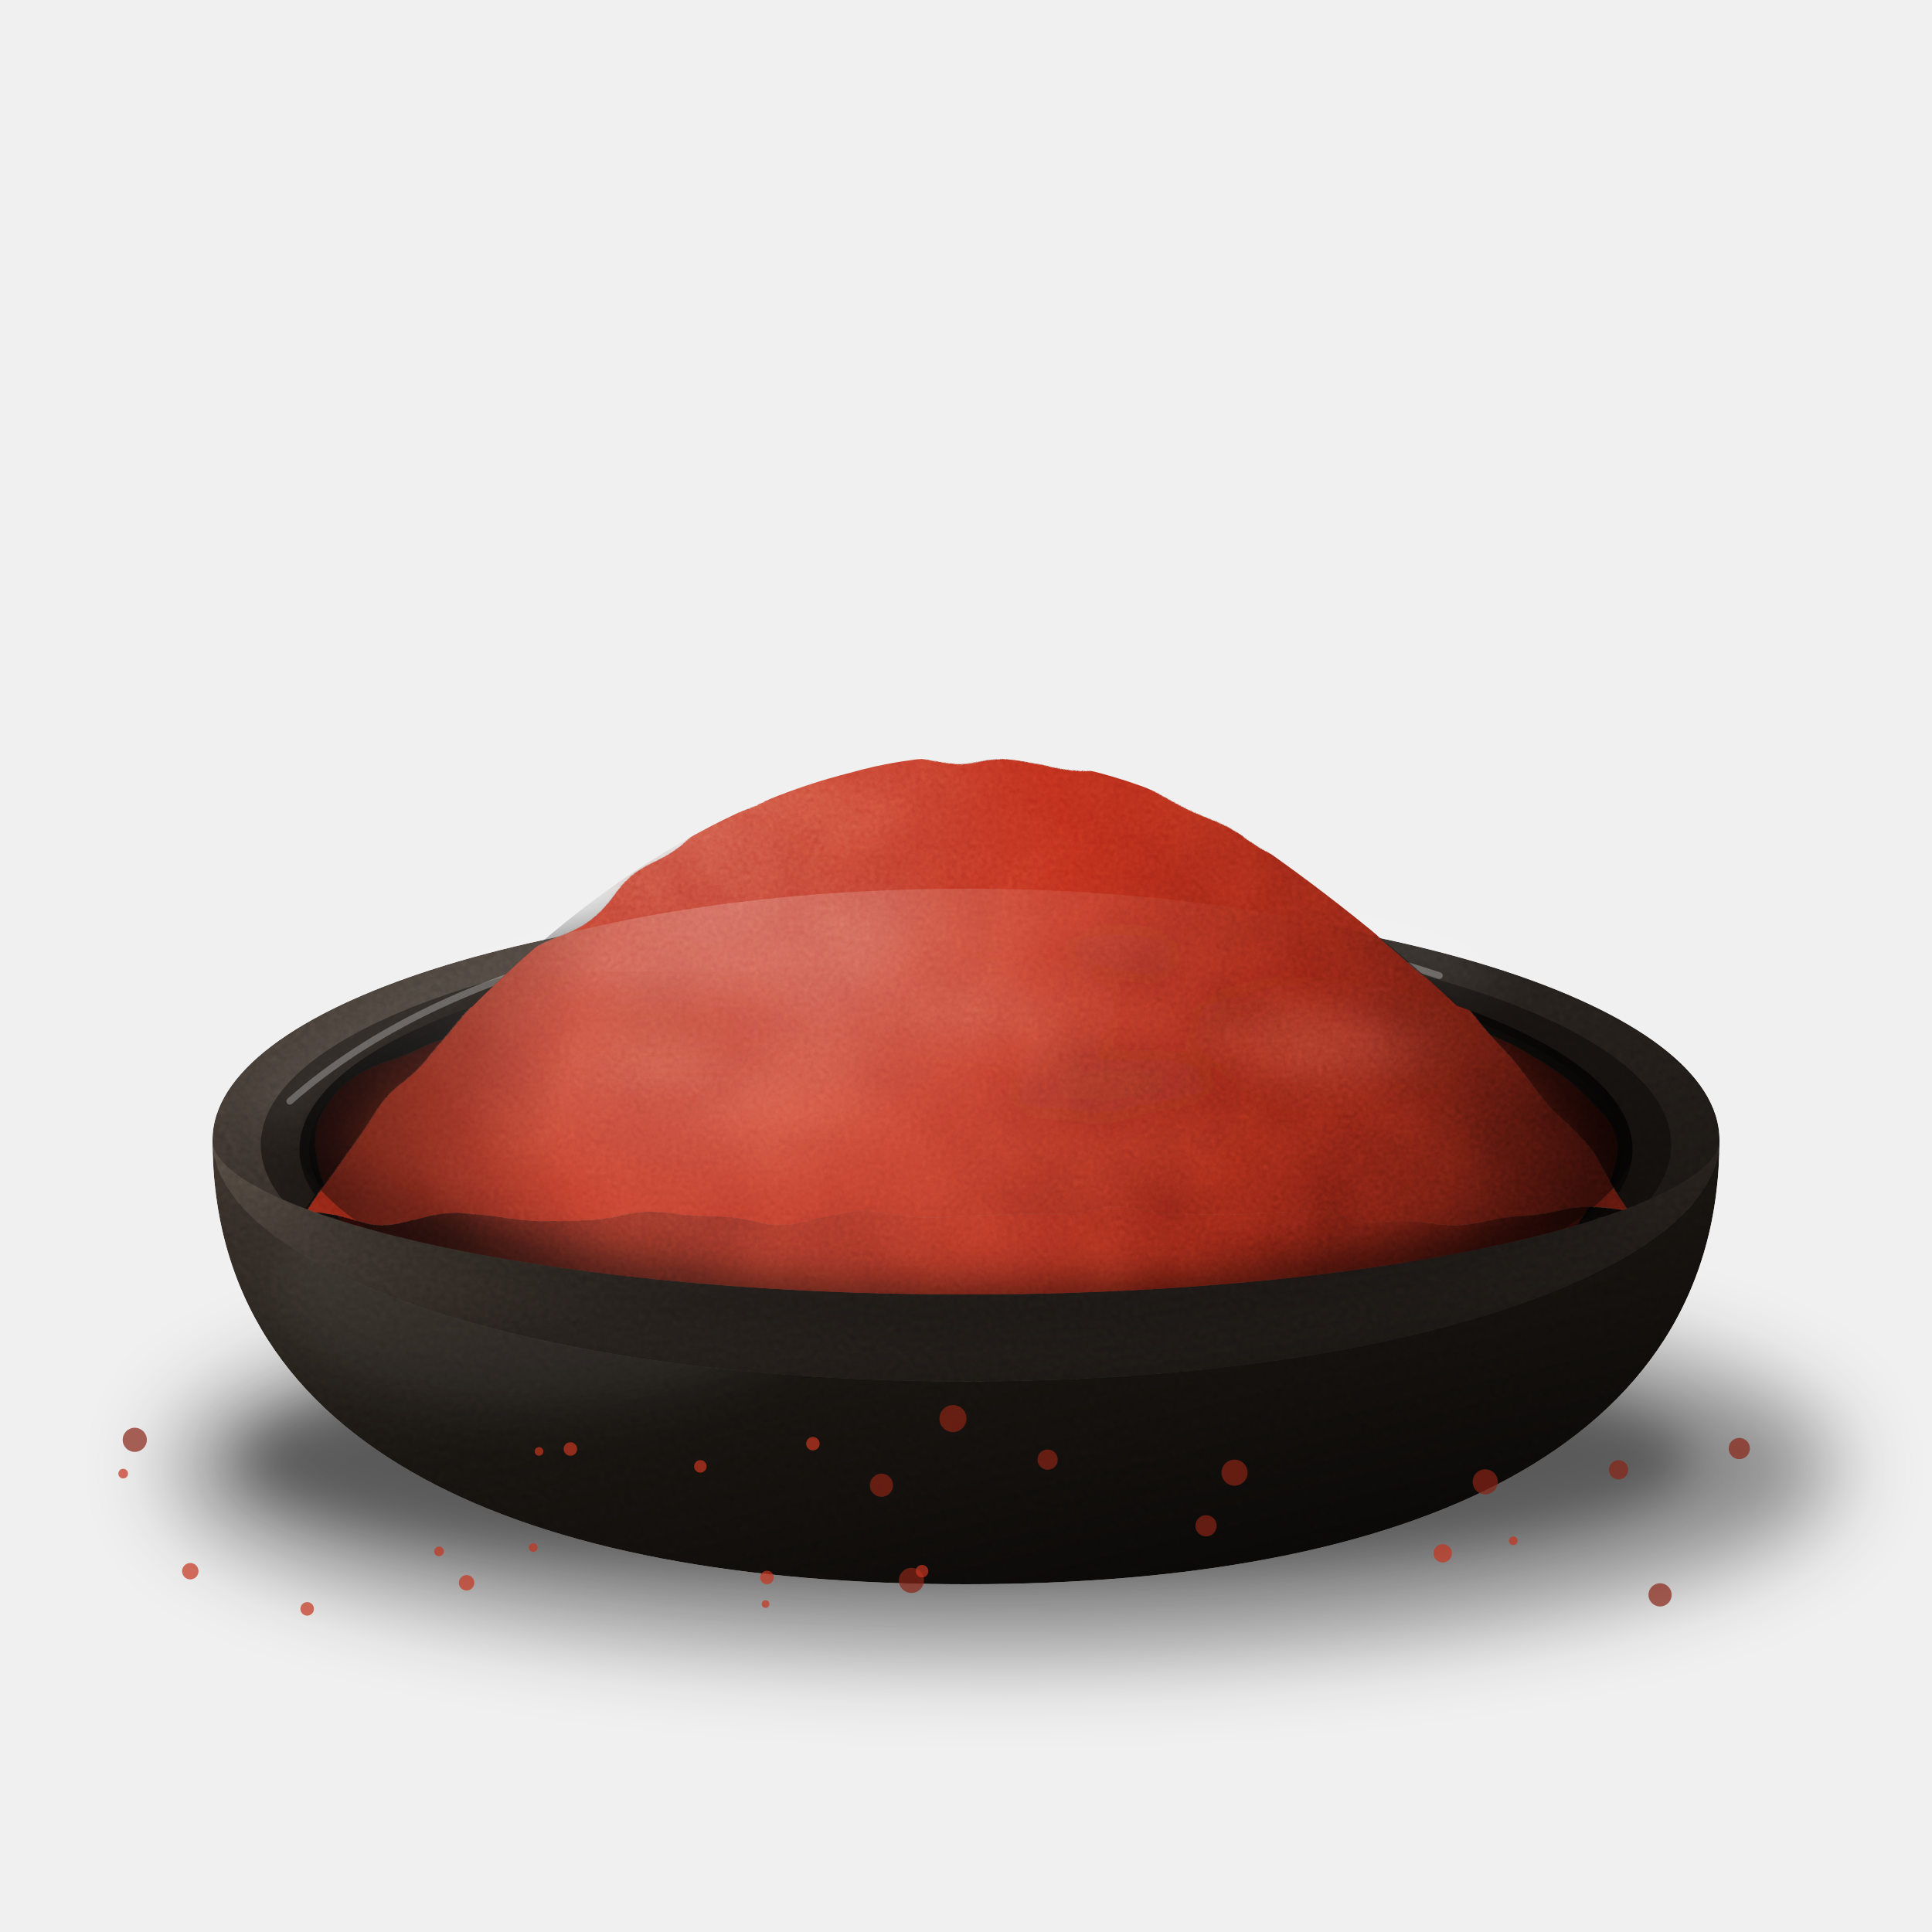
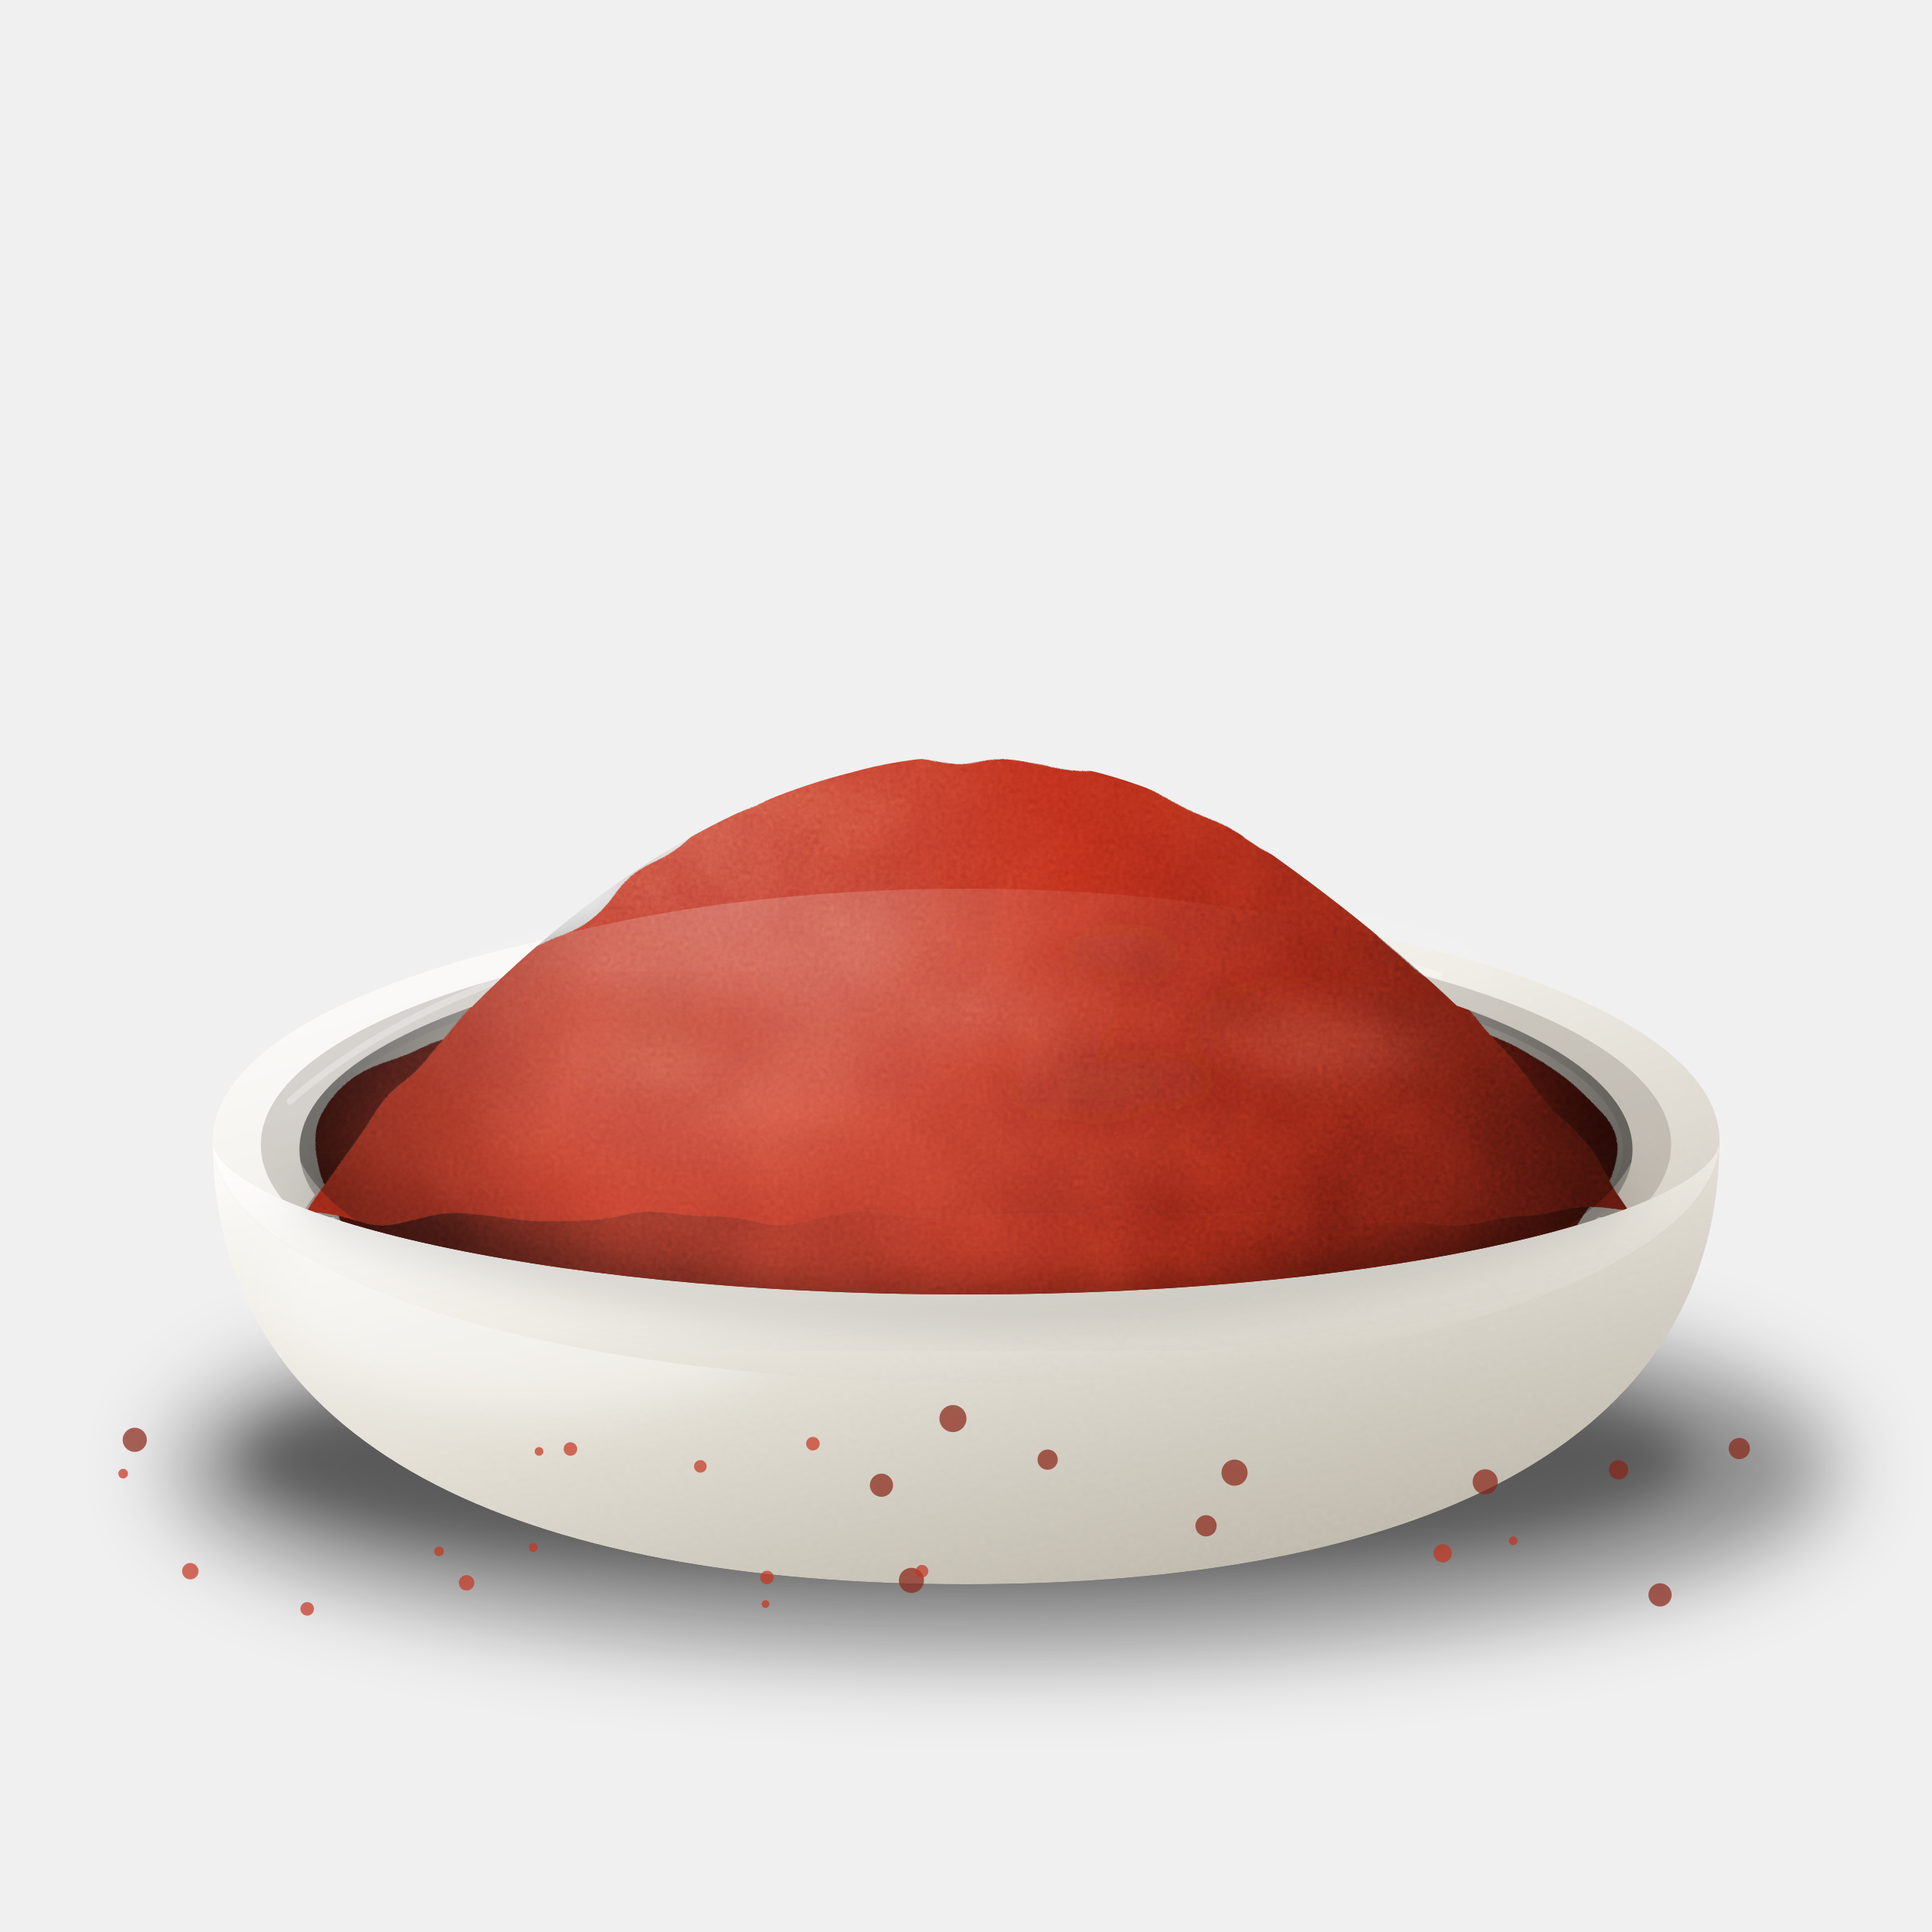
<svg xmlns="http://www.w3.org/2000/svg" viewBox="0 0 400 400" class="" role="presentation" aria-hidden="true" data-bowl="tomato-powder">
  <defs>
    <filter id="b-tomato-powder-soft" x="-20%" y="-40%" width="140%" height="180%">
      <feGaussianBlur stdDeviation="5" />
    </filter>
    <filter id="b-tomato-powder-ground" x="-20%" y="-50%" width="140%" height="200%">
      <feGaussianBlur stdDeviation="9" />
    </filter>
    <filter id="b-tomato-powder-stone" x="0" y="0" width="100%" height="100%" color-interpolation-filters="sRGB">
      <feTurbulence type="fractalNoise" baseFrequency="0.75" numOctaves="2" seed="9434" result="n" />
-       <feColorMatrix in="n" type="matrix" values="0.33 0.33 0.33 0 0  0.33 0.33 0.33 0 0  0.33 0.33 0.33 0 0  0 0 0 0 0.2" result="g" />
+       <feColorMatrix in="n" type="matrix" values="0.33 0.33 0.33 0 0  0.33 0.33 0.33 0 0  0.33 0.33 0.33 0 0  0 0 0 0 0.07" result="g" />
      <feBlend in="g" in2="SourceGraphic" mode="overlay" result="b" />
      <feComposite in="b" in2="SourceGraphic" operator="in" />
    </filter>
    <linearGradient id="b-tomato-powder-body" x1="0.1" y1="0" x2="0.9" y2="1">
-       <stop offset="0" stop-color="#3d352e" />
-       <stop offset="0.45" stop-color="#1a1612" />
-       <stop offset="1" stop-color="#070605" />
+       <stop offset="0" stop-color="#fbfaf7" />
+       <stop offset="0.45" stop-color="#e4e0d6" />
+       <stop offset="1" stop-color="#b6b0a3" />
    </linearGradient>
    <linearGradient id="b-tomato-powder-rim" x1="0" y1="0" x2="1" y2="1">
-       <stop offset="0" stop-color="#5a5047" />
-       <stop offset="0.5" stop-color="#2a2420" />
-       <stop offset="1" stop-color="#14110e" />
+       <stop offset="0" stop-color="#ffffff" />
+       <stop offset="0.5" stop-color="#efece5" />
+       <stop offset="1" stop-color="#cbc5b9" />
    </linearGradient>
    <linearGradient id="b-tomato-powder-wall" x1="0" y1="0" x2="0" y2="1">
-       <stop offset="0" stop-color="#2e2823" />
-       <stop offset="0.55" stop-color="#100d0b" />
-       <stop offset="1" stop-color="#070605" />
+       <stop offset="0" stop-color="#ebe7de" />
+       <stop offset="0.55" stop-color="#cdc7bb" />
+       <stop offset="1" stop-color="#b0a99c" />
    </linearGradient>
  </defs>
  <ellipse cx="208" cy="304" rx="172" ry="38" fill="#000" opacity="0.42" filter="url(#b-tomato-powder-ground)" />
  <ellipse cx="200" cy="302" rx="150" ry="24" fill="#000" opacity="0.35" filter="url(#b-tomato-powder-soft)" />
  <path d="M 44 236 C 44 300, 108 328, 200 328 C 292 328, 356 300, 356 236 Z" fill="url(#b-tomato-powder-body)" filter="url(#b-tomato-powder-stone)" />
-   <ellipse cx="112" cy="266" rx="56" ry="26" fill="#fff" opacity="0.06" filter="url(#b-tomato-powder-soft)" />
+   <ellipse cx="112" cy="266" rx="56" ry="26" fill="#fff" opacity="0.4" filter="url(#b-tomato-powder-soft)" />
  <ellipse cx="200" cy="236" rx="156" ry="50" fill="url(#b-tomato-powder-rim)" filter="url(#b-tomato-powder-stone)" />
-   <ellipse cx="200" cy="237" rx="146" ry="46" fill="#0c0a08" opacity="0.55" />
+   <ellipse cx="200" cy="237" rx="146" ry="46" fill="#8c857a" opacity="0.35" />
  <ellipse cx="200" cy="238" rx="136" ry="42" fill="url(#b-tomato-powder-wall)" />
  <path d="M 56 230 C 90 198, 146 186, 200 186 C 236 186, 274 191, 306 202" fill="none" stroke="#fff" stroke-opacity="0.16" stroke-width="5" stroke-linecap="round" filter="url(#b-tomato-powder-soft)" />
  <path d="M 60 228 C 94 198, 148 188, 200 188 C 234 188, 268 192, 298 202" fill="none" stroke="#fff" stroke-opacity="0.28" stroke-width="1.4" stroke-linecap="round" />
  <g>
    <defs>
      <radialGradient id="b-tomato-powder-dome" gradientUnits="userSpaceOnUse" cx="152" cy="180" r="215" fx="140" fy="170">
        <stop offset="0" stop-color="#d16150" />
        <stop offset="0.36" stop-color="#c4341f" />
        <stop offset="0.78" stop-color="#892416" />
        <stop offset="1" stop-color="#55150d" />
      </radialGradient>
      <radialGradient id="b-tomato-powder-bed" gradientUnits="userSpaceOnUse" cx="200" cy="238" r="140">
        <stop offset="0" stop-color="#c4341f" />
        <stop offset="0.72" stop-color="#892416" />
        <stop offset="1" stop-color="#55150d" />
      </radialGradient>
      <clipPath id="b-tomato-powder-cavclip">
        <ellipse cx="200" cy="238" rx="138" ry="44" />
        <path d="M 62 252 C 88 214, 128 172, 176 160 C 204 152, 236 158, 262 176 C 296 200, 322 226, 338 252 Z" />
      </clipPath>
      <filter id="b-tomato-powder-surf" x="-8%" y="-14%" width="116%" height="128%" color-interpolation-filters="sRGB">
        <feTurbulence type="fractalNoise" baseFrequency="0.035" numOctaves="2" seed="9425" result="warp" />
        <feDisplacementMap in="SourceGraphic" in2="warp" scale="9" xChannelSelector="R" yChannelSelector="G" result="shape" />
        <feTurbulence type="fractalNoise" baseFrequency="0.95" numOctaves="2" seed="9426" result="fine" />
        <feColorMatrix in="fine" type="matrix" values="0.33 0.33 0.33 0 0  0.33 0.33 0.33 0 0  0.33 0.33 0.33 0 0  0 0 0 0 0.26" result="fineG" />
        <feTurbulence type="fractalNoise" baseFrequency="0.045" numOctaves="3" seed="9427" result="mottle" />
        <feColorMatrix in="mottle" type="matrix" values="0.33 0.33 0.33 0 0  0.33 0.33 0.33 0 0  0.33 0.33 0.33 0 0  0 0 0 0 0.32" result="mottleG" />
        <feBlend in="fineG" in2="shape" mode="overlay" result="s1" />
        <feBlend in="mottleG" in2="s1" mode="overlay" result="s2" />
        <feComposite in="s2" in2="shape" operator="in" />
      </filter>
    </defs>
    <g clip-path="url(#b-tomato-powder-cavclip)">
      <g filter="url(#b-tomato-powder-surf)">
        <ellipse cx="200" cy="240" rx="136" ry="42" fill="url(#b-tomato-powder-bed)" />
      </g>
-       <ellipse cx="200" cy="236" rx="136" ry="42" fill="none" stroke="#000" stroke-width="18" opacity="0.55" filter="url(#b-tomato-powder-soft)" />
+       <ellipse cx="200" cy="236" rx="136" ry="42" fill="none" stroke="#000" stroke-width="18" opacity="0.3" filter="url(#b-tomato-powder-soft)" />
      <g filter="url(#b-tomato-powder-surf)">
        <path d="M 62 252 C 88 214, 128 172, 176 160 C 204 152, 236 158, 262 176 C 296 200, 322 226, 338 252 Z" fill="url(#b-tomato-powder-dome)" />
        <g filter="url(#b-tomato-powder-soft)">
          <ellipse cx="230.2" cy="224.6" rx="21.9" ry="5.7" fill="#892416" opacity="0.42" />
          <ellipse cx="173.2" cy="198.6" rx="9.5" ry="5.9" fill="#d16150" opacity="0.5" />
          <ellipse cx="276.5" cy="215.7" rx="20.9" ry="3.0" fill="#d16150" opacity="0.5" />
          <ellipse cx="233.3" cy="196.1" rx="11.3" ry="4.5" fill="#892416" opacity="0.42" />
          <ellipse cx="278.3" cy="218.1" rx="15.4" ry="3.1" fill="#d16150" opacity="0.5" />
          <ellipse cx="135.6" cy="210.2" rx="9.8" ry="5.3" fill="#892416" opacity="0.42" />
          <ellipse cx="133.5" cy="212.3" rx="15.6" ry="7.5" fill="#d16150" opacity="0.5" />
          <ellipse cx="179.6" cy="191.9" rx="13.1" ry="7.6" fill="#d16150" opacity="0.5" />
          <ellipse cx="259.4" cy="210.5" rx="10.0" ry="5.1" fill="#892416" opacity="0.42" />
          <ellipse cx="143.0" cy="181.9" rx="20.2" ry="5.6" fill="#d16150" opacity="0.5" />
          <ellipse cx="204.6" cy="209.7" rx="19.9" ry="3.8" fill="#d16150" opacity="0.5" />
        </g>
      </g>
    </g>
    <defs>
      <radialGradient id="b-tomato-powder-sheen" gradientUnits="userSpaceOnUse" cx="150" cy="186" r="120">
        <stop offset="0" stop-color="#fff" stop-opacity="0.22" />
        <stop offset="1" stop-color="#fff" stop-opacity="0" />
      </radialGradient>
      <radialGradient id="b-tomato-powder-vig" gradientUnits="userSpaceOnUse" cx="200" cy="232" r="150">
        <stop offset="0.55" stop-color="#000" stop-opacity="0" />
-         <stop offset="1" stop-color="#000" stop-opacity="0.55" />
+         <stop offset="1" stop-color="#000" stop-opacity="0.35" />
      </radialGradient>
    </defs>
    <g clip-path="url(#b-tomato-powder-cavclip)">
      <ellipse cx="200" cy="232" rx="140" ry="48" fill="url(#b-tomato-powder-sheen)" />
      <ellipse cx="200" cy="232" rx="140" ry="48" fill="url(#b-tomato-powder-vig)" />
    </g>
    <circle cx="158.8" cy="326.6" r="1.4" fill="#c4341f" opacity="0.7" />
    <circle cx="255.6" cy="304.9" r="2.7" fill="#892416" opacity="0.7" />
    <circle cx="335.1" cy="304.3" r="2.0" fill="#892416" opacity="0.7" />
    <circle cx="216.9" cy="302.2" r="2.1" fill="#892416" opacity="0.7" />
    <circle cx="90.9" cy="321.2" r="1.0" fill="#c4341f" opacity="0.7" />
    <circle cx="39.4" cy="325.3" r="1.7" fill="#c4341f" opacity="0.7" />
    <circle cx="182.5" cy="307.5" r="2.4" fill="#892416" opacity="0.7" />
    <circle cx="168.3" cy="298.9" r="1.4" fill="#c4341f" opacity="0.7" />
    <circle cx="27.9" cy="298.1" r="2.5" fill="#892416" opacity="0.7" />
    <circle cx="118.1" cy="300.0" r="1.4" fill="#c4341f" opacity="0.7" />
    <circle cx="197.3" cy="293.7" r="2.8" fill="#892416" opacity="0.7" />
    <circle cx="145.0" cy="303.6" r="1.3" fill="#c4341f" opacity="0.7" />
    <circle cx="188.7" cy="327.2" r="2.6" fill="#892416" opacity="0.7" />
    <circle cx="249.7" cy="315.9" r="2.2" fill="#892416" opacity="0.7" />
    <circle cx="298.7" cy="321.6" r="1.9" fill="#c4341f" opacity="0.7" />
    <circle cx="190.9" cy="325.3" r="1.3" fill="#c4341f" opacity="0.7" />
    <circle cx="158.5" cy="332.1" r="0.8" fill="#c4341f" opacity="0.7" />
    <circle cx="25.5" cy="305.1" r="1.0" fill="#c4341f" opacity="0.7" />
    <circle cx="313.3" cy="319.0" r="0.9" fill="#c4341f" opacity="0.7" />
    <circle cx="111.6" cy="300.5" r="0.9" fill="#c4341f" opacity="0.7" />
    <circle cx="63.6" cy="333.1" r="1.4" fill="#c4341f" opacity="0.7" />
    <circle cx="96.6" cy="327.7" r="1.6" fill="#c4341f" opacity="0.7" />
    <circle cx="360.1" cy="299.9" r="2.2" fill="#892416" opacity="0.7" />
    <circle cx="343.7" cy="330.2" r="2.4" fill="#892416" opacity="0.7" />
    <circle cx="307.5" cy="306.8" r="2.6" fill="#892416" opacity="0.7" />
    <circle cx="110.4" cy="320.4" r="0.9" fill="#c4341f" opacity="0.7" />
    <ellipse cx="136" cy="212" rx="26" ry="6" fill="#c4341f" opacity="0.35" filter="url(#b-tomato-powder-soft)" />
  </g>
  <path d="M 44 236 C 44 262, 108 286, 200 286 C 292 286, 356 262, 356 236 C 356 250, 292 268, 200 268 C 108 268, 44 250, 44 236 Z" fill="url(#b-tomato-powder-rim)" filter="url(#b-tomato-powder-stone)" />
-   <path d="M 64 246 C 100 262, 150 270, 200 270 C 250 270, 300 262, 336 246" fill="none" stroke="#000" stroke-opacity="0.35" stroke-width="6" filter="url(#b-tomato-powder-soft)" />
+   <path d="M 64 246 C 100 262, 150 270, 200 270 C 250 270, 300 262, 336 246" fill="none" stroke="#000" stroke-opacity="0.2" stroke-width="6" filter="url(#b-tomato-powder-soft)" />
</svg>
